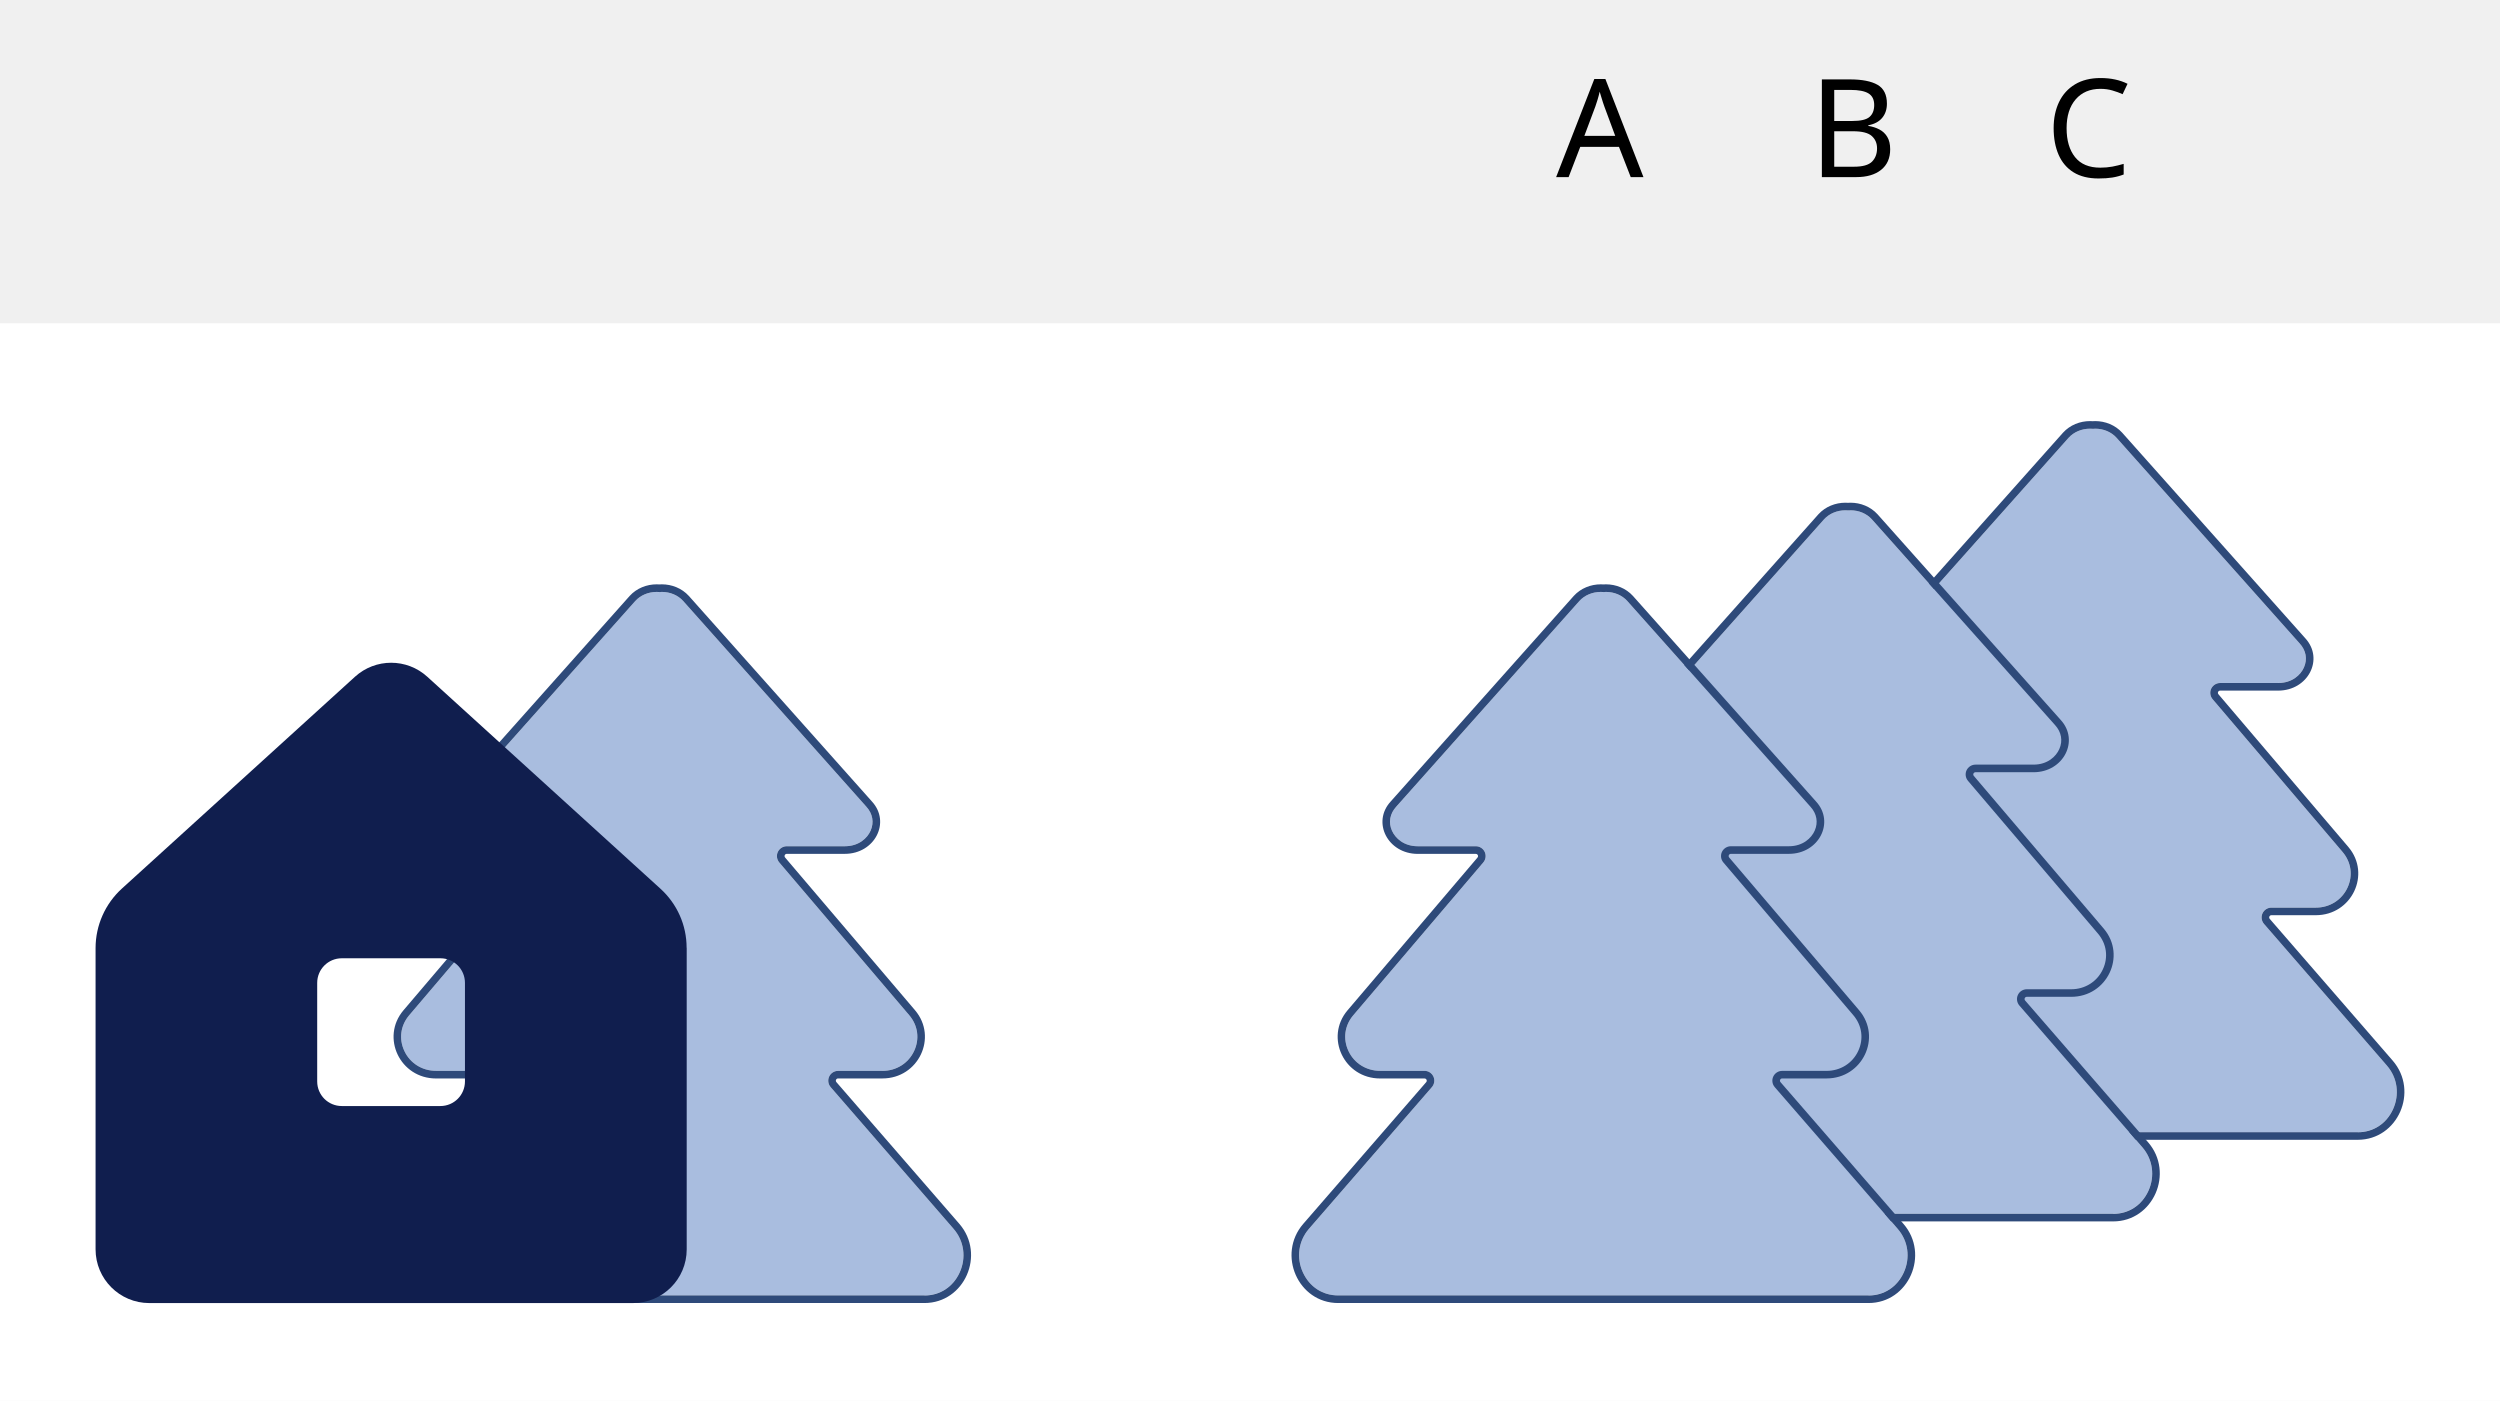
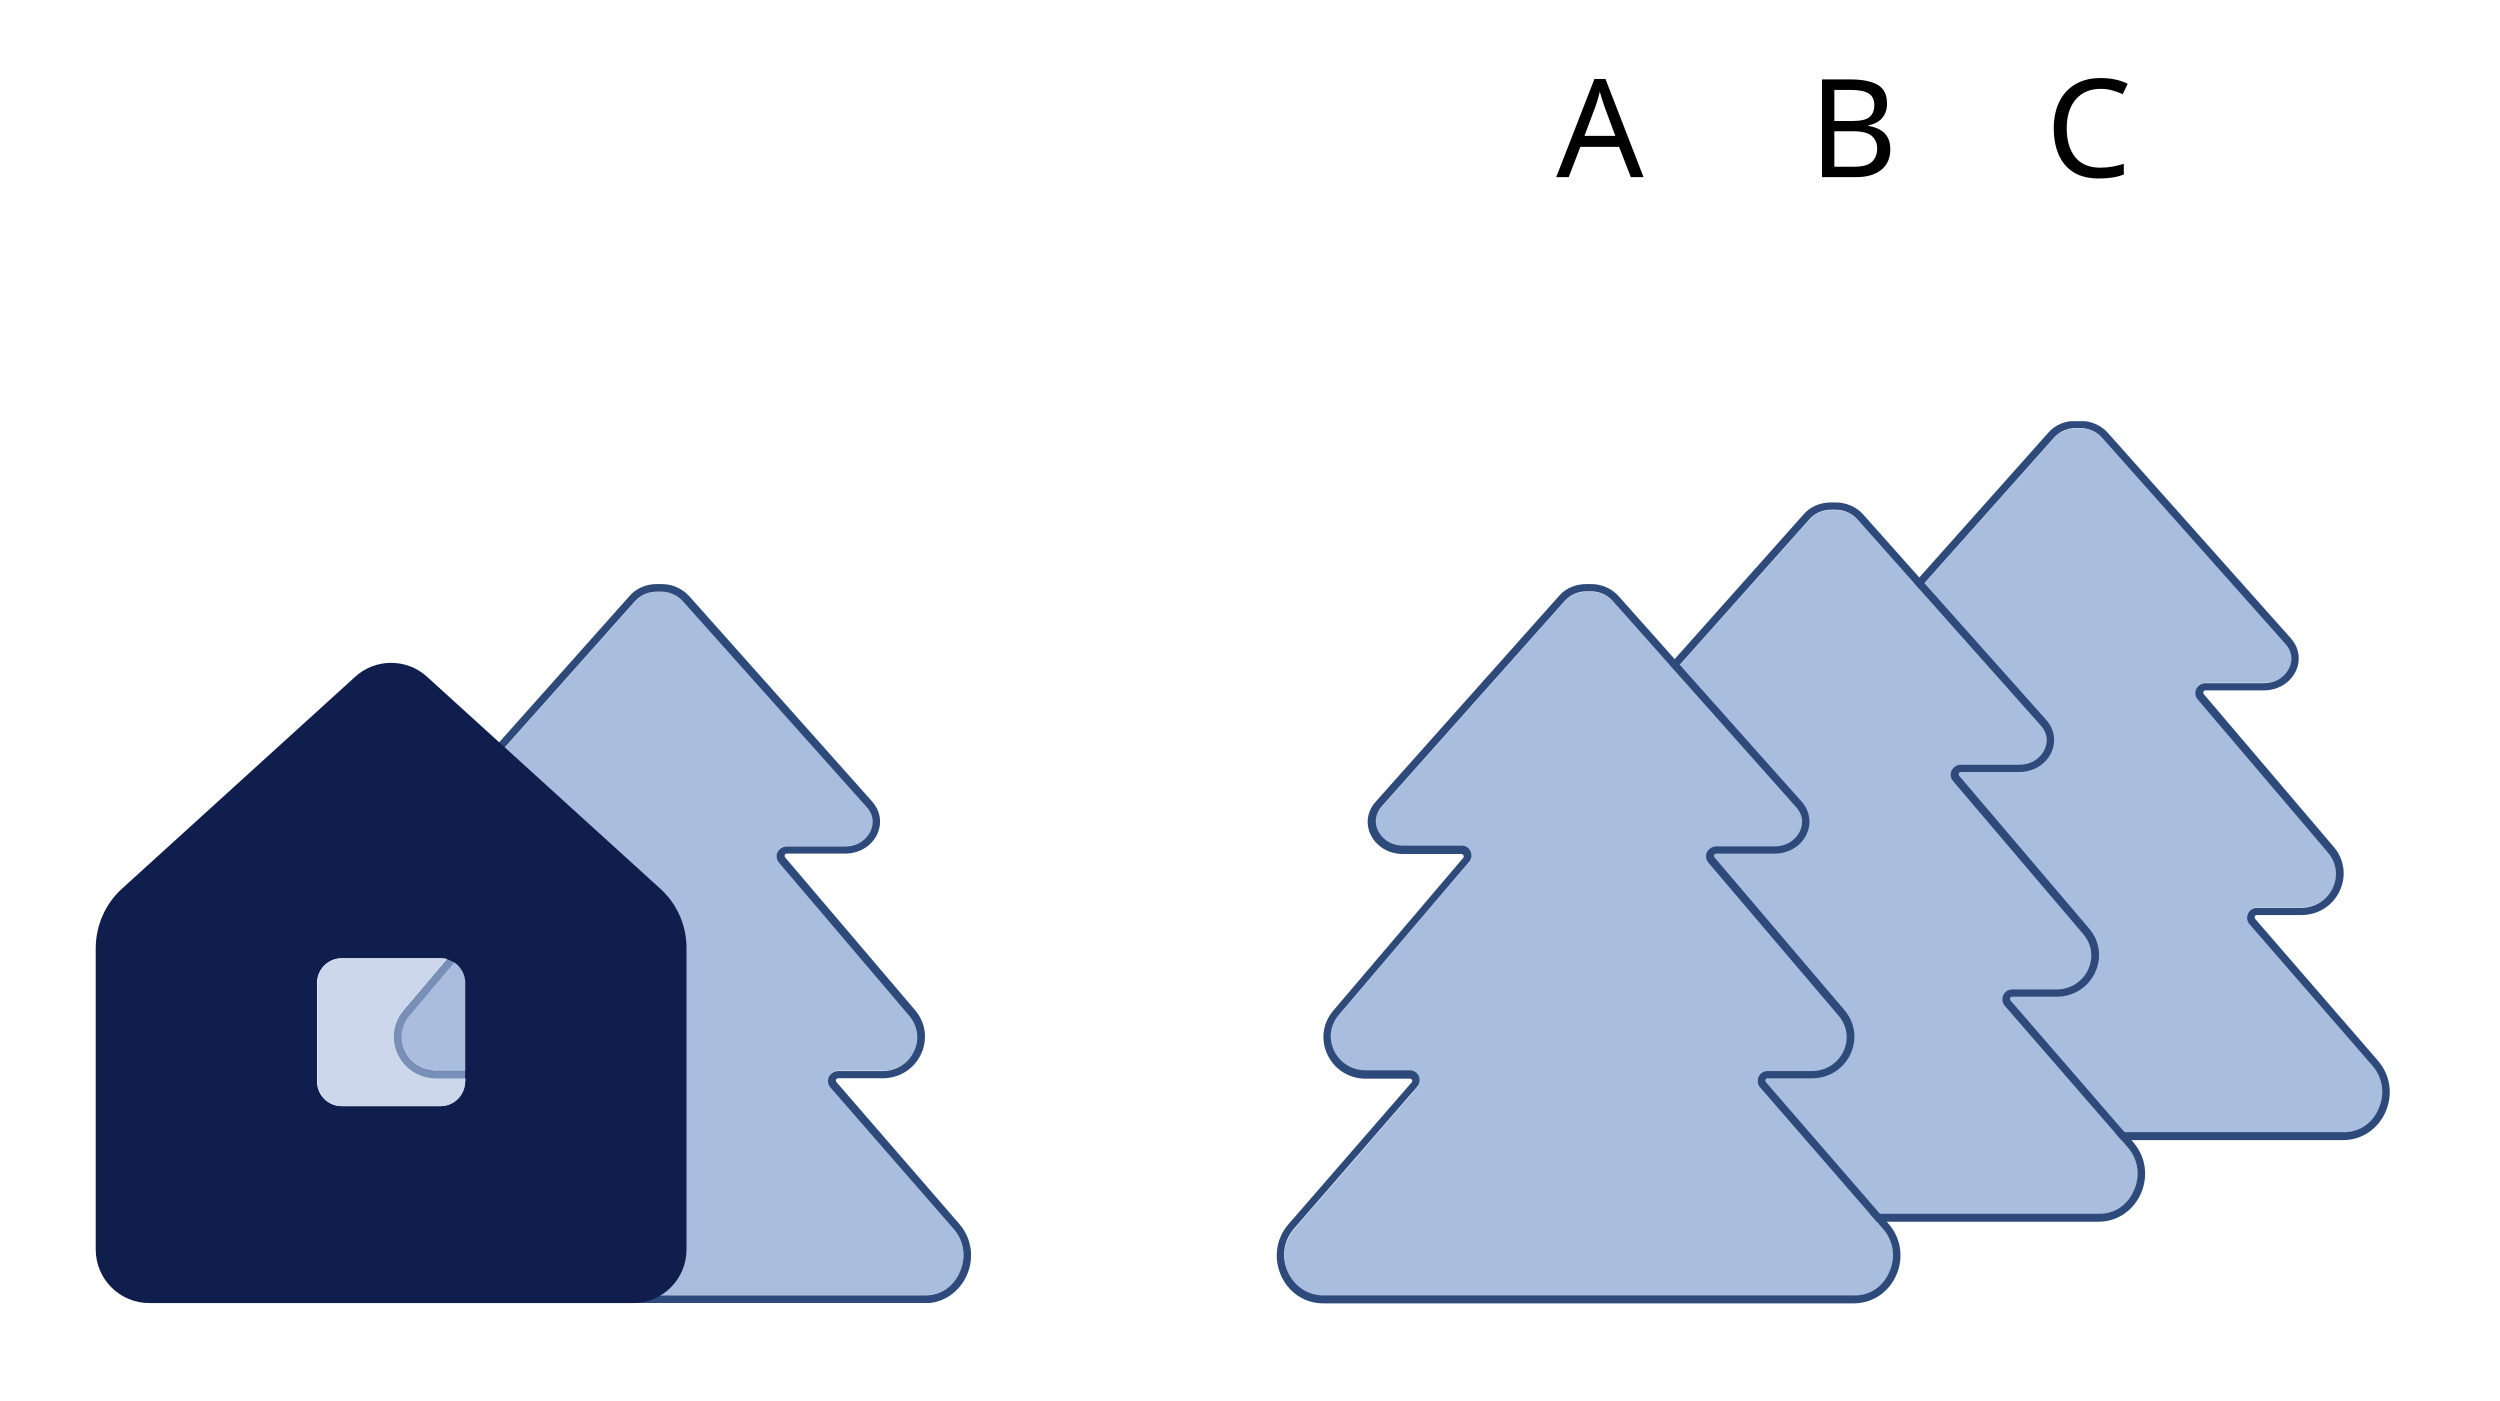
- <svg xmlns="http://www.w3.org/2000/svg" xmlns:xlink="http://www.w3.org/1999/xlink" id="verdecken" viewBox="0 0 657.64 368.5">
-   <defs>
-     <style>.cls-1{fill:#fff;}.cls-2{fill:#a9bddf;}.cls-3{fill:#101e4e;}.cls-4{fill:#2e4a7a;}.cls-5{font-family:LucidaGrande, 'Lucida Grande';font-size:36px;}</style>
-     <symbol id="Baum" viewBox="0 0 164.05 189.06">
-       <g>
-         <path id="Baum-innen" class="cls-2" d="M159.46,169.55l-32.35-37.29c-.66-.76-.82-1.85-.4-2.77,.42-.92,1.34-1.51,2.35-1.51h11.68c3.64,0,6.83-2.01,8.33-5.24,1.48-3.18,1-6.69-1.27-9.38l-34.21-40.21c-.65-.76-.8-1.85-.38-2.76,.42-.91,1.34-1.5,2.35-1.5h15.26c3.68,0,5.92-2.12,6.8-4.1,.96-2.18,.55-4.48-1.12-6.3L88.32,4.38c-1.37-1.5-3.42-2.38-5.61-2.38-.15,0-.3,.01-.45,.02h-.1s-.09,.01-.13,.01-.09,0-.13,0h-.1c-.15-.02-.3-.03-.45-.03-2.2,0-4.25,.87-5.63,2.39L27.57,58.48c-1.69,1.85-2.1,4.14-1.14,6.32,.87,1.98,3.12,4.1,6.8,4.1h15.26c1,0,1.92,.59,2.35,1.5,.42,.91,.27,1.99-.38,2.76L16.24,113.37c-2.27,2.69-2.74,6.19-1.27,9.37,1.5,3.23,4.69,5.24,8.33,5.24h11.68c1.01,0,1.93,.59,2.35,1.51,.42,.92,.26,2-.4,2.77L4.59,169.55c-2.75,3.19-3.36,7.58-1.58,11.46,1.73,3.79,5.19,6.05,9.26,6.05H151.79c4.07,0,7.53-2.26,9.26-6.05,1.78-3.88,1.17-8.28-1.59-11.47Z" />
-         <path id="Baumkontur" class="cls-4" d="M160.98,168.24l-32.35-37.29c-.33-.38-.06-.97,.44-.97h11.68c9.46,0,14.59-10.8,8.59-17.91l-34.21-40.21c-.32-.38-.05-.96,.45-.96h15.26c7.89,0,12.14-8.31,7.15-13.76L89.81,3.05c-1.85-2.03-4.48-3.05-7.11-3.05-.23,0-.45,.02-.67,.03-.22-.01-.45-.03-.67-.03-2.63,0-5.26,1.02-7.11,3.05L26.07,57.15c-4.99,5.45-.74,13.76,7.15,13.76h15.26c.5,0,.77,.58,.45,.96L14.72,112.08c-6,7.11-.88,17.91,8.59,17.91h11.68c.5,0,.77,.59,.44,.97L3.08,168.24c-6.95,8.04-1.37,20.82,9.19,20.82H151.79c10.56,0,16.14-12.78,9.19-20.82Zm-9.19,18.82H12.26c-4.07,0-7.53-2.26-9.26-6.05-1.78-3.88-1.17-8.28,1.58-11.46l32.35-37.29c.66-.76,.82-1.85,.4-2.77-.42-.92-1.34-1.51-2.35-1.51h-11.68c-3.64,0-6.83-2.01-8.33-5.24-1.48-3.18-1-6.69,1.27-9.37l34.21-40.21c.65-.76,.8-1.85,.38-2.76-.42-.91-1.34-1.5-2.35-1.5h-15.26c-3.68,0-5.92-2.12-6.8-4.1-.96-2.18-.55-4.48,1.14-6.32L75.72,4.39c1.38-1.52,3.43-2.39,5.63-2.39,.15,0,.3,.01,.45,.02h.1s.09,.01,.13,.01,.09,0,.13,0h.1c.15-.02,.3-.03,.45-.03,2.2,0,4.25,.87,5.61,2.38l48.19,54.12c1.67,1.83,2.08,4.12,1.12,6.3-.87,1.98-3.12,4.1-6.8,4.1h-15.26c-1,0-1.92,.59-2.35,1.5-.42,.91-.27,1.99,.38,2.76l34.21,40.21c2.27,2.69,2.75,6.2,1.27,9.38-1.5,3.23-4.69,5.24-8.33,5.24h-11.68c-1.01,0-1.93,.59-2.35,1.51-.42,.92-.26,2,.4,2.77l32.35,37.29c2.76,3.19,3.36,7.58,1.59,11.47-1.73,3.79-5.19,6.05-9.26,6.05Z" />
-       </g>
-     </symbol>
-     <symbol id="Haus" viewBox="0 0 155.49 168.44">
-       <path id="Haus-2" class="cls-3" d="M155.48,74.98c0-5.96-2.5-11.56-6.92-15.57L87.26,3.68c-2.69-2.45-6.1-3.68-9.51-3.68s-6.81,1.23-9.51,3.68L6.94,59.39c-4.42,4.01-6.94,9.72-6.94,15.67v79.24c0,7.81,6.33,14.14,14.14,14.14h127.22c7.81,0,14.14-6.32,14.14-14.12V74.98Zm-58.31,35.15c0,3.59-2.88,6.48-6.48,6.48h-25.91c-3.59,0-6.48-2.88-6.48-6.48v-25.91c0-3.59,2.89-6.48,6.48-6.48h25.92c3.6,0,6.47,2.88,6.47,6.48v25.91Z" />
-     </symbol>
-   </defs>
-   <g id="Hintergrund">
-     <rect class="cls-1" x="0" y="85.04" width="657.64" height="283.46" />
-   </g>
-   <g id="Haus-mit-Baum">
-     <use width="164.05" height="189.06" transform="translate(91.39 153.71)" xlink:href="#Baum" />
-     <use width="155.49" height="168.44" transform="translate(25.14 174.34)" xlink:href="#Haus" />
-   </g>
+ <svg xmlns="http://www.w3.org/2000/svg" xmlns:xlink="http://www.w3.org/1999/xlink" version="1.1" id="verdecken" x="0px" y="0px" viewBox="0 0 657.6 368.5" style="enable-background:new 0 0 657.6 368.5;" xml:space="preserve">
+   <style type="text/css">
+ 	.st0{fill:#A9BDDF;}
+ 	.st1{fill:#2E4A7A;}
+ 	.st2{fill:#AABDDF;}
+ 	.st3{fill:#788FB7;}
+ 	.st4{fill:#101E4E;}
+ 	.st5{fill:#CCD7EC;}
+ 	.st6{fill:#FFFFFF;}
+ 	.st7{font-family:'LucidaGrande';}
+ 	.st8{font-size:36px;}
+ </style>
+   <symbol id="Baum" viewBox="-82 -94.5 164.1 189.1">
+     <g>
+       <path id="Baum-innen_00000050641584332829807310000006891937583122926504_" class="st0" d="M77.4,75L45.1,37.7    c-0.7-0.8-0.8-1.9-0.4-2.8s1.3-1.5,2.4-1.5h11.7c3.6,0,6.8-2,8.3-5.2c1.5-3.2,1-6.7-1.3-9.4L31.6-21.4c-0.7-0.8-0.8-1.8-0.4-2.8    c0.4-0.9,1.3-1.5,2.4-1.5h15.3c3.7,0,5.9-2.1,6.8-4.1c1-2.2,0.6-4.5-1.1-6.3L6.3-90.2c-1.4-1.5-3.4-2.4-5.6-2.4    c-0.2,0-0.3,0-0.4,0H0.1c0,0-0.1,0-0.1,0s-0.1,0-0.1,0h-0.1c-0.2,0-0.3,0-0.4,0c-2.2,0-4.2,0.9-5.6,2.4L-54.5-36    c-1.7,1.8-2.1,4.1-1.1,6.3c0.9,2,3.1,4.1,6.8,4.1h15.3c1,0,1.9,0.6,2.3,1.5c0.4,0.9,0.3,2-0.4,2.8l-34.2,40.2    c-2.3,2.7-2.7,6.2-1.3,9.4c1.5,3.2,4.7,5.2,8.3,5.2H-47c1,0,1.9,0.6,2.3,1.5s0.3,2-0.4,2.8L-77.4,75c-2.8,3.2-3.4,7.6-1.6,11.5    c1.7,3.8,5.2,6.1,9.3,6.1H69.8c4.1,0,7.5-2.3,9.3-6.1C80.8,82.6,80.2,78.2,77.4,75L77.4,75z" />
+       <path id="Baumkontur_00000148656410081779520540000006900575516359059082_" class="st1" d="M78.9,73.7L46.6,36.4    c-0.3-0.4-0.1-1,0.4-1h11.7c9.5,0,14.6-10.8,8.6-17.9L33.1-22.7c-0.3-0.4-0.1-1,0.4-1h15.3c7.9,0,12.1-8.3,7.1-13.8L7.8-91.5    c-1.8-2-4.5-3.1-7.1-3.1c-0.2,0-0.4,0-0.7,0c-0.2,0-0.4,0-0.7,0c-2.6,0-5.3,1-7.1,3.1L-56-37.4c-5,5.5-0.7,13.8,7.2,13.8h15.3    c0.5,0,0.8,0.6,0.5,1l-34.2,40.2c-6,7.1-0.9,17.9,8.6,17.9H-47c0.5,0,0.8,0.6,0.4,1l-32.4,37.3c-6.9,8-1.4,20.8,9.2,20.8H69.8    C80.3,94.5,85.9,81.8,78.9,73.7L78.9,73.7z M69.8,92.5H-69.8c-4.1,0-7.5-2.3-9.3-6.1c-1.8-3.9-1.2-8.3,1.6-11.5l32.4-37.3    c0.7-0.8,0.8-1.9,0.4-2.8s-1.3-1.5-2.3-1.5h-11.7c-3.6,0-6.8-2-8.3-5.2c-1.5-3.2-1-6.7,1.3-9.4l34.2-40.2c0.7-0.8,0.8-1.8,0.4-2.8    s-1.3-1.5-2.3-1.5h-15.3c-3.7,0-5.9-2.1-6.8-4.1c-1-2.2-0.5-4.5,1.1-6.3l48.2-54.1c1.4-1.5,3.4-2.4,5.6-2.4c0.2,0,0.3,0,0.4,0h0.1    c0,0,0.1,0,0.1,0s0.1,0,0.1,0h0.1c0.2,0,0.3,0,0.4,0c2.2,0,4.2,0.9,5.6,2.4L54.5-36c1.7,1.8,2.1,4.1,1.1,6.3    c-0.9,2-3.1,4.1-6.8,4.1H33.5c-1,0-1.9,0.6-2.4,1.5c-0.4,0.9-0.3,2,0.4,2.8l34.2,40.2c2.3,2.7,2.8,6.2,1.3,9.4    c-1.5,3.2-4.7,5.2-8.3,5.2H47c-1,0-1.9,0.6-2.3,1.5s-0.3,2,0.4,2.8L77.4,75c2.8,3.2,3.4,7.6,1.6,11.5    C77.3,90.3,73.8,92.6,69.8,92.5L69.8,92.5z" />
+     </g>
+   </symbol>
+   <symbol id="baum-hinter-haus" viewBox="-82 -94.5 164 189.1">
+     <path id="Bauminnen_00000157304785964369911740000008536802934011192460_" class="st0" d="M77.4-75L45.1-37.7   c-0.7,0.8-0.8,1.9-0.4,2.8c0.4,0.9,1.3,1.5,2.4,1.5h11.7c3.6,0,6.8,2,8.3,5.2c1.5,3.2,1,6.7-1.3,9.4L31.6,21.4   c-0.6,0.8-0.8,1.9-0.4,2.8c0.4,0.9,1.3,1.5,2.4,1.5h15.3c3.7,0,5.9,2.1,6.8,4.1c1,2.2,0.6,4.5-1.1,6.3L6.3,90.2   c-1.4,1.5-3.4,2.4-5.6,2.4c-0.1,0-0.3,0-0.4,0H0.1l-0.1,0h-0.1l-0.1,0c-0.1,0-0.3,0-0.4,0c-2.2,0-4.2-0.9-5.6-2.4l-48.2-54.1   c-1.7-1.9-2.1-4.1-1.1-6.3c0.9-2,3.1-4.1,6.8-4.1h15.3c1,0,1.9-0.6,2.4-1.5c0.4-0.9,0.3-2-0.4-2.8l-34.2-40.2   c-2.3-2.7-2.7-6.2-1.3-9.4c1.5-3.2,4.7-5.2,8.3-5.2h11.7c1,0,1.9-0.6,2.3-1.5s0.3-2-0.4-2.8L-77.5-75c-2.8-3.2-3.4-7.6-1.6-11.5   c1.7-3.8,5.2-6,9.3-6H69.8c4.1,0,7.5,2.3,9.3,6C80.8-82.6,80.2-78.2,77.4-75" />
+     <path id="Baumkontur-2_00000005989327776903529630000004902103744217231537_" class="st1" d="M78.9-73.7L46.6-36.4   c-0.3,0.4-0.1,1,0.4,1h11.7c9.5,0,14.6,10.8,8.6,17.9L33.1,22.7c-0.3,0.4-0.1,1,0.4,1h15.3c7.9,0,12.1,8.3,7.1,13.8L7.8,91.5   c-1.9,2-4.5,3.1-7.1,3.1c-0.2,0-0.4,0-0.7,0c-0.2,0-0.4,0-0.7,0c-2.6,0-5.3-1-7.1-3.1L-56,37.4c-5-5.4-0.7-13.8,7.2-13.8h15.3   c0.5,0,0.8-0.6,0.4-1l-34.2-40.2c-6-7.1-0.9-17.9,8.6-17.9H-47c0.5,0,0.8-0.6,0.4-1l-32.3-37.3c-6.9-8-1.4-20.8,9.2-20.8H69.8   C80.3-94.5,85.9-81.8,78.9-73.7 M69.8-92.5H-69.8c-4.1,0-7.5,2.3-9.3,6c-1.8,3.9-1.2,8.3,1.6,11.5l32.4,37.3   c0.7,0.8,0.8,1.9,0.4,2.8c-0.4,0.9-1.3,1.5-2.3,1.5h-11.7c-3.6,0-6.8,2-8.3,5.2c-1.5,3.2-1,6.7,1.3,9.4l34.2,40.2   c0.6,0.8,0.8,1.9,0.4,2.8c-0.4,0.9-1.3,1.5-2.4,1.5h-15.3c-3.7,0-5.9,2.1-6.8,4.1c-1,2.2-0.6,4.5,1.1,6.3l48.2,54.1   c1.4,1.5,3.4,2.4,5.6,2.4c0.1,0,0.3,0,0.4,0h0.1l0.1,0h0.1l0.1,0c0.1,0,0.3,0,0.4,0c2.2,0,4.2-0.9,5.6-2.4L54.5,36   c1.7-1.8,2.1-4.1,1.1-6.3c-0.9-2-3.1-4.1-6.8-4.1H33.5c-1,0-1.9-0.6-2.4-1.5c-0.4-0.9-0.3-2,0.4-2.8l34.2-40.2   c2.3-2.7,2.8-6.2,1.3-9.4c-1.5-3.2-4.7-5.2-8.3-5.2H47c-1,0-1.9-0.6-2.4-1.5c-0.4-0.9-0.3-2,0.4-2.8L77.4-75   c2.8-3.2,3.4-7.6,1.6-11.5C77.3-90.3,73.8-92.6,69.8-92.5" />
+     <path id="Bauminnen-hinter-Fenster_00000044174519496508069270000007070835544418542496_" class="st2" d="M-54-4.9l-11.8-13.9   c-1.4-1.6-2.1-3.6-2.1-5.6c0-1.3,0.3-2.5,0.8-3.8c1.5-3.2,4.7-5.2,8.3-5.2h7.6v23.1C-51.1-8-52.2-6.1-54-4.9" />
+     <path id="Baumkontur-hinter-Fenster_00000141438624597550487380000009354449816302140076_" class="st3" d="M-55.8-4.1l-11.5-13.5   c-6-7.1-0.9-17.9,8.6-17.9h7.6v2h-7.6c-3.6,0-6.8,2-8.3,5.2c-0.6,1.2-0.8,2.5-0.8,3.8c0,2,0.7,4,2.1,5.6L-54-4.9   C-54.5-4.6-55.2-4.3-55.8-4.1" />
+   </symbol>
+   <symbol id="haus" viewBox="-77.8 -84.2 155.5 168.4">
+     <path id="Haus_00000096748667503237934250000009034539431782530712_" class="st4" d="M77.7,9.2c0,6-2.5,11.6-6.9,15.6L9.5,80.5   C6.8,83,3.4,84.2,0,84.2s-6.8-1.2-9.5-3.7l-61.3-55.7c-4.4-4-6.9-9.7-6.9-15.7v-79.2c0-7.8,6.3-14.1,14.1-14.1H63.6   c7.8,0,14.1,6.3,14.1,14.1L77.7,9.2L77.7,9.2z M19.4-25.9c0-3.6-2.9-6.5-6.5-6.5H-13c-3.6,0-6.5,2.9-6.5,6.5V0   c0,3.6,2.9,6.5,6.5,6.5H13c3.6,0,6.5-2.9,6.5-6.5V-25.9z" />
+     <path id="Fenster_00000093884280654889174010000015940563858745532052_" class="st5" d="M13,6.5h-25.9c-3.6,0-6.5-2.9-6.5-6.5   v-25.9c0-3.6,2.9-6.5,6.5-6.5H13c3.6,0,6.5,2.9,6.5,6.5v0.8h-7.6c-9.5,0-14.6,10.8-8.6,17.9L14.7,6.3C14.1,6.4,13.6,6.5,13,6.5" />
+   </symbol>
+   <rect class="st6" width="657.6" height="368.5" />
+   <use xlink:href="#baum-hinter-haus" width="164" height="189.1" x="-82" y="-94.5" transform="matrix(1 0 0 -1 173.425 248.235)" style="overflow:visible;" />
+   <use xlink:href="#haus" width="155.5" height="168.4" id="XMLID_00000036247875658150536210000007528157484263021226_" x="-77.8" y="-84.2" transform="matrix(1 0 0 -1 102.88 258.56)" style="overflow:visible;" />
  <g id="Baum-C">
-     <use width="164.05" height="189.06" transform="translate(468.44 110.77)" xlink:href="#Baum" />
-     <text class="cls-5" transform="translate(538.02 46.59)">
-       <tspan x="0" y="0">C</tspan>
-     </text>
+     <use xlink:href="#Baum" width="164.1" height="189.1" x="-82" y="-94.5" transform="matrix(1 0 0 1 546.5967 205.3)" style="overflow:visible;" />
+     <text transform="matrix(1 0 0 1 538.02 46.59)" class="st7 st8">C</text>
  </g>
  <g id="Baum-B">
-     <use width="164.05" height="189.06" transform="translate(404.09 132.24)" xlink:href="#Baum" />
-     <text class="cls-5" transform="translate(475.77 46.59)">
-       <tspan x="0" y="0">B</tspan>
-     </text>
+     <use xlink:href="#Baum" width="164.1" height="189.1" x="-82" y="-94.5" transform="matrix(1 0 0 1 482.2466 226.77)" style="overflow:visible;" />
+     <text transform="matrix(1 0 0 1 475.77 46.59)" class="st7 st8">B</text>
  </g>
  <g id="Baum-A">
-     <use width="164.05" height="189.06" transform="translate(339.74 153.71)" xlink:href="#Baum" />
-     <text class="cls-5" transform="translate(409.35 46.59)">
-       <tspan x="0" y="0">A</tspan>
-     </text>
+     <use xlink:href="#Baum" width="164.1" height="189.1" x="-82" y="-94.5" transform="matrix(1 0 0 1 417.8966 248.24)" style="overflow:visible;" />
+     <text transform="matrix(1 0 0 1 409.35 46.59)" class="st7 st8">A</text>
  </g>
</svg>
